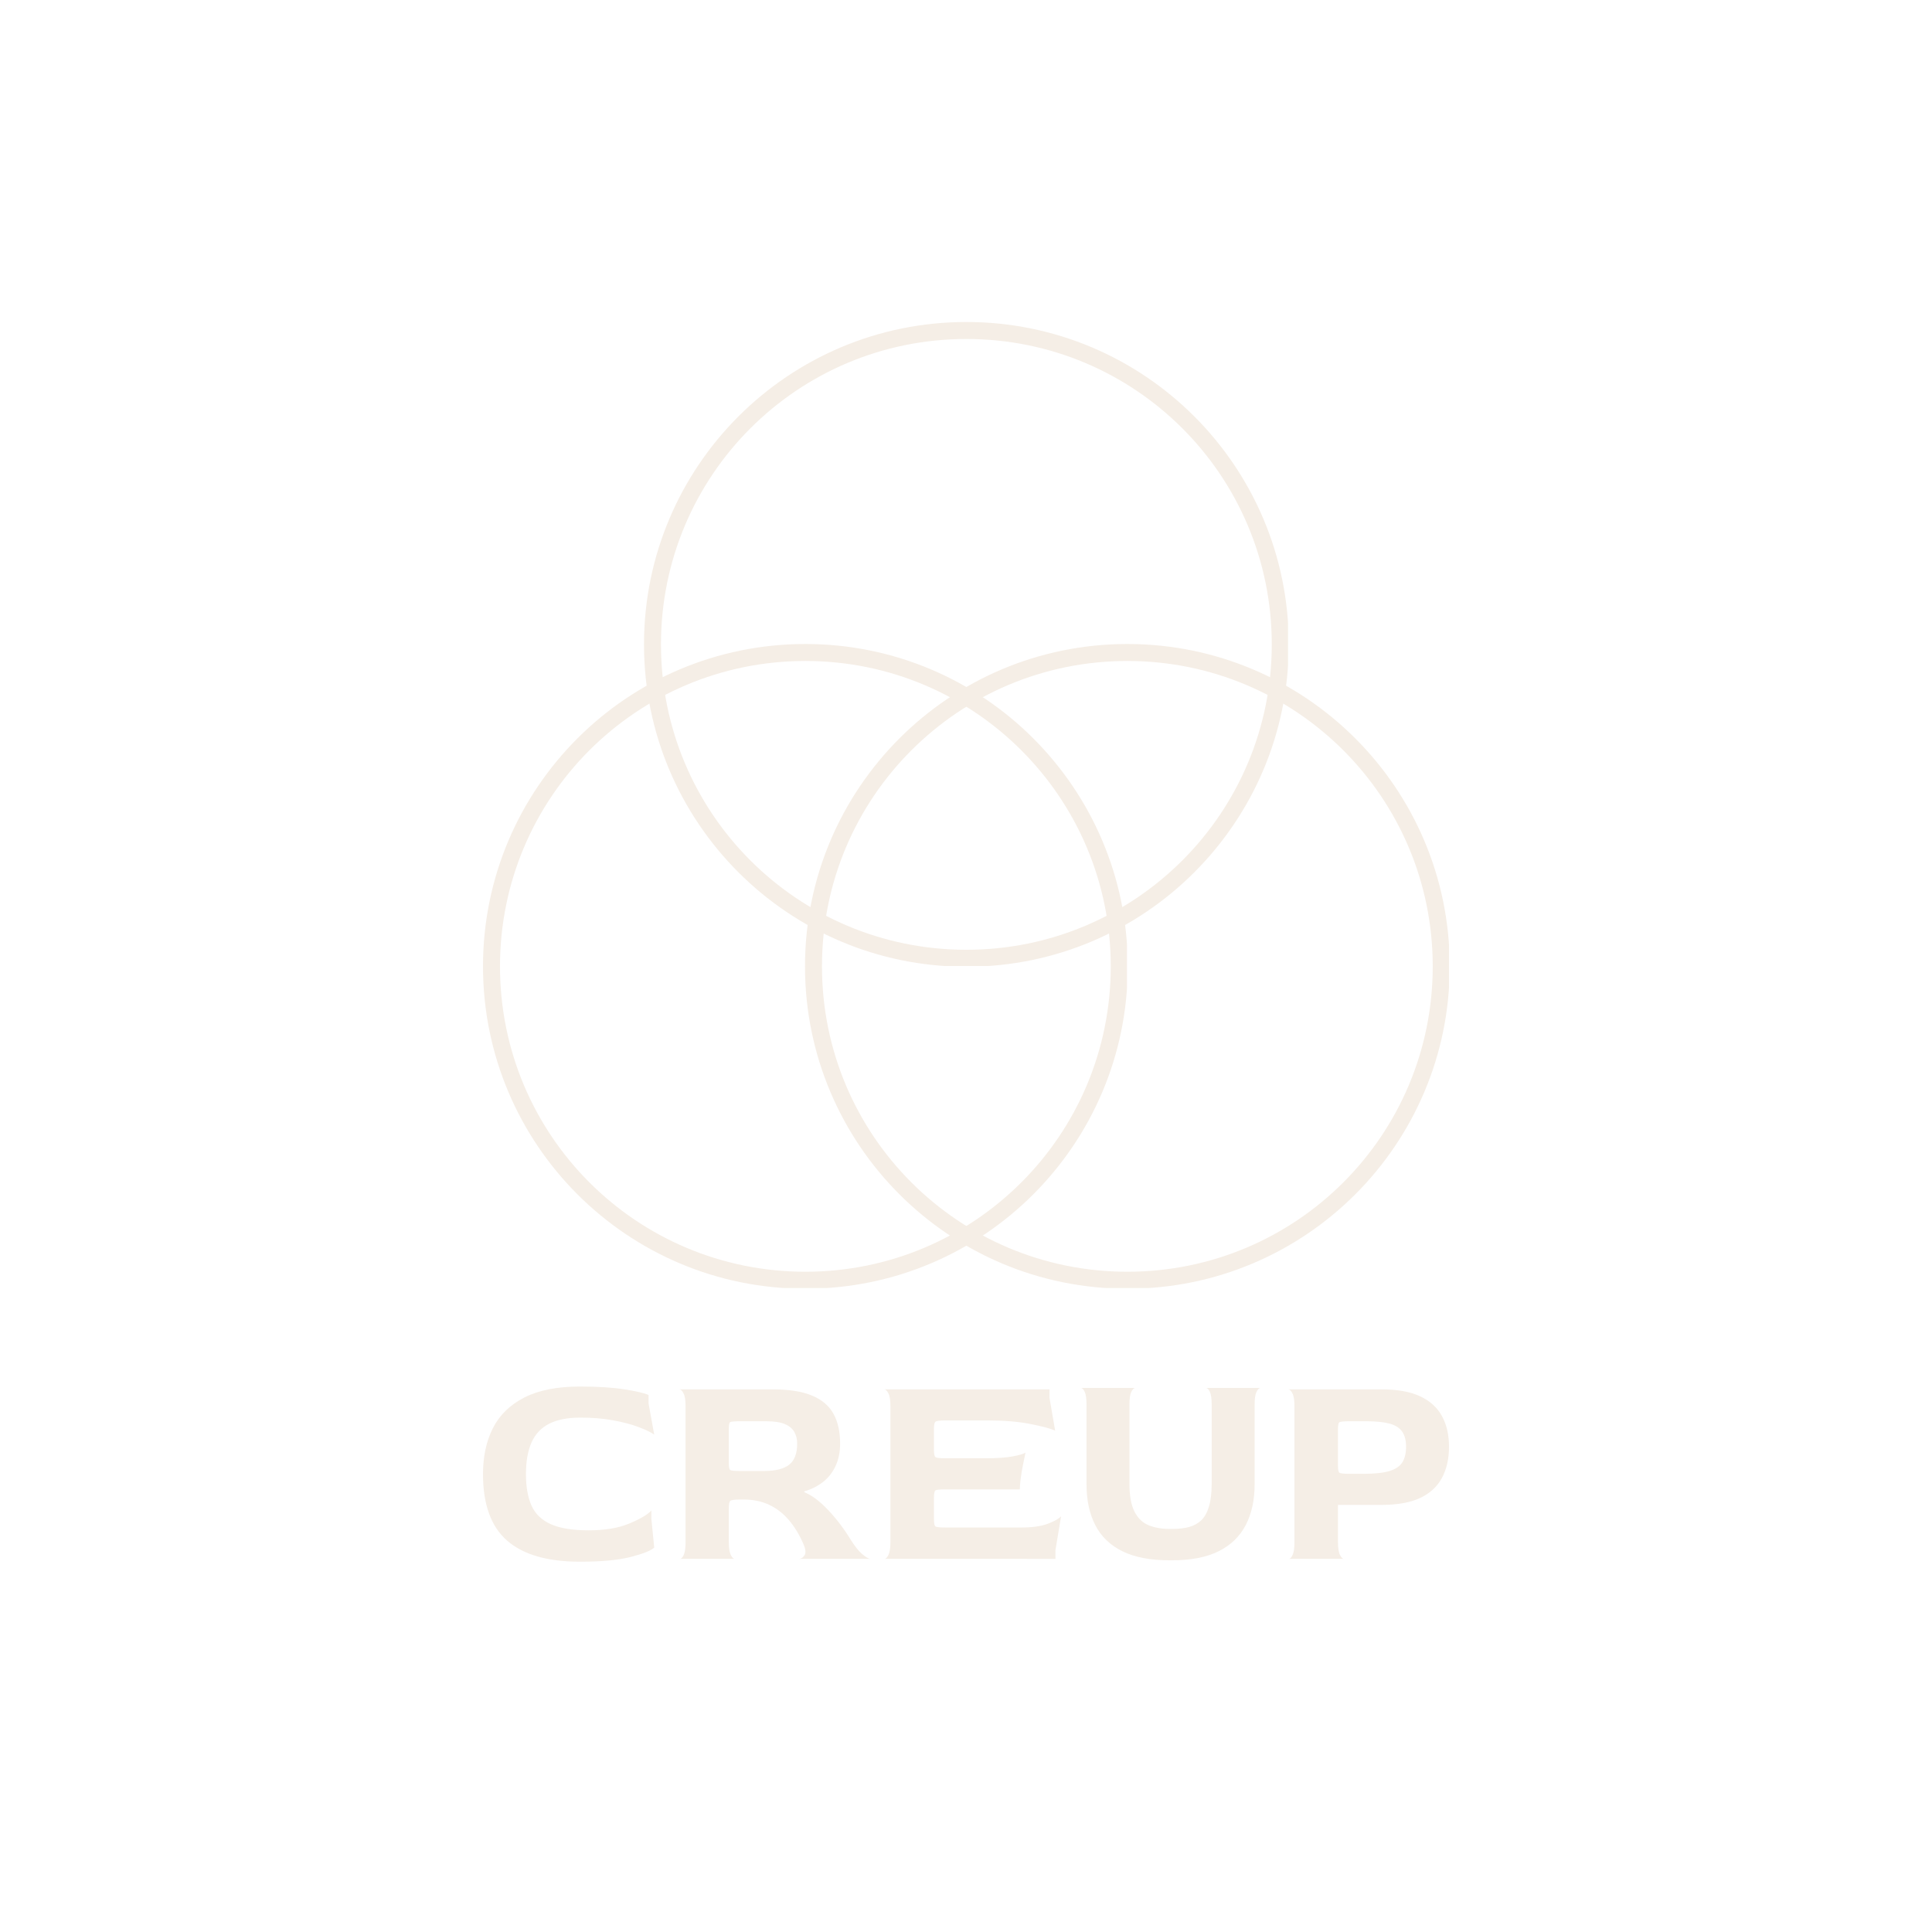
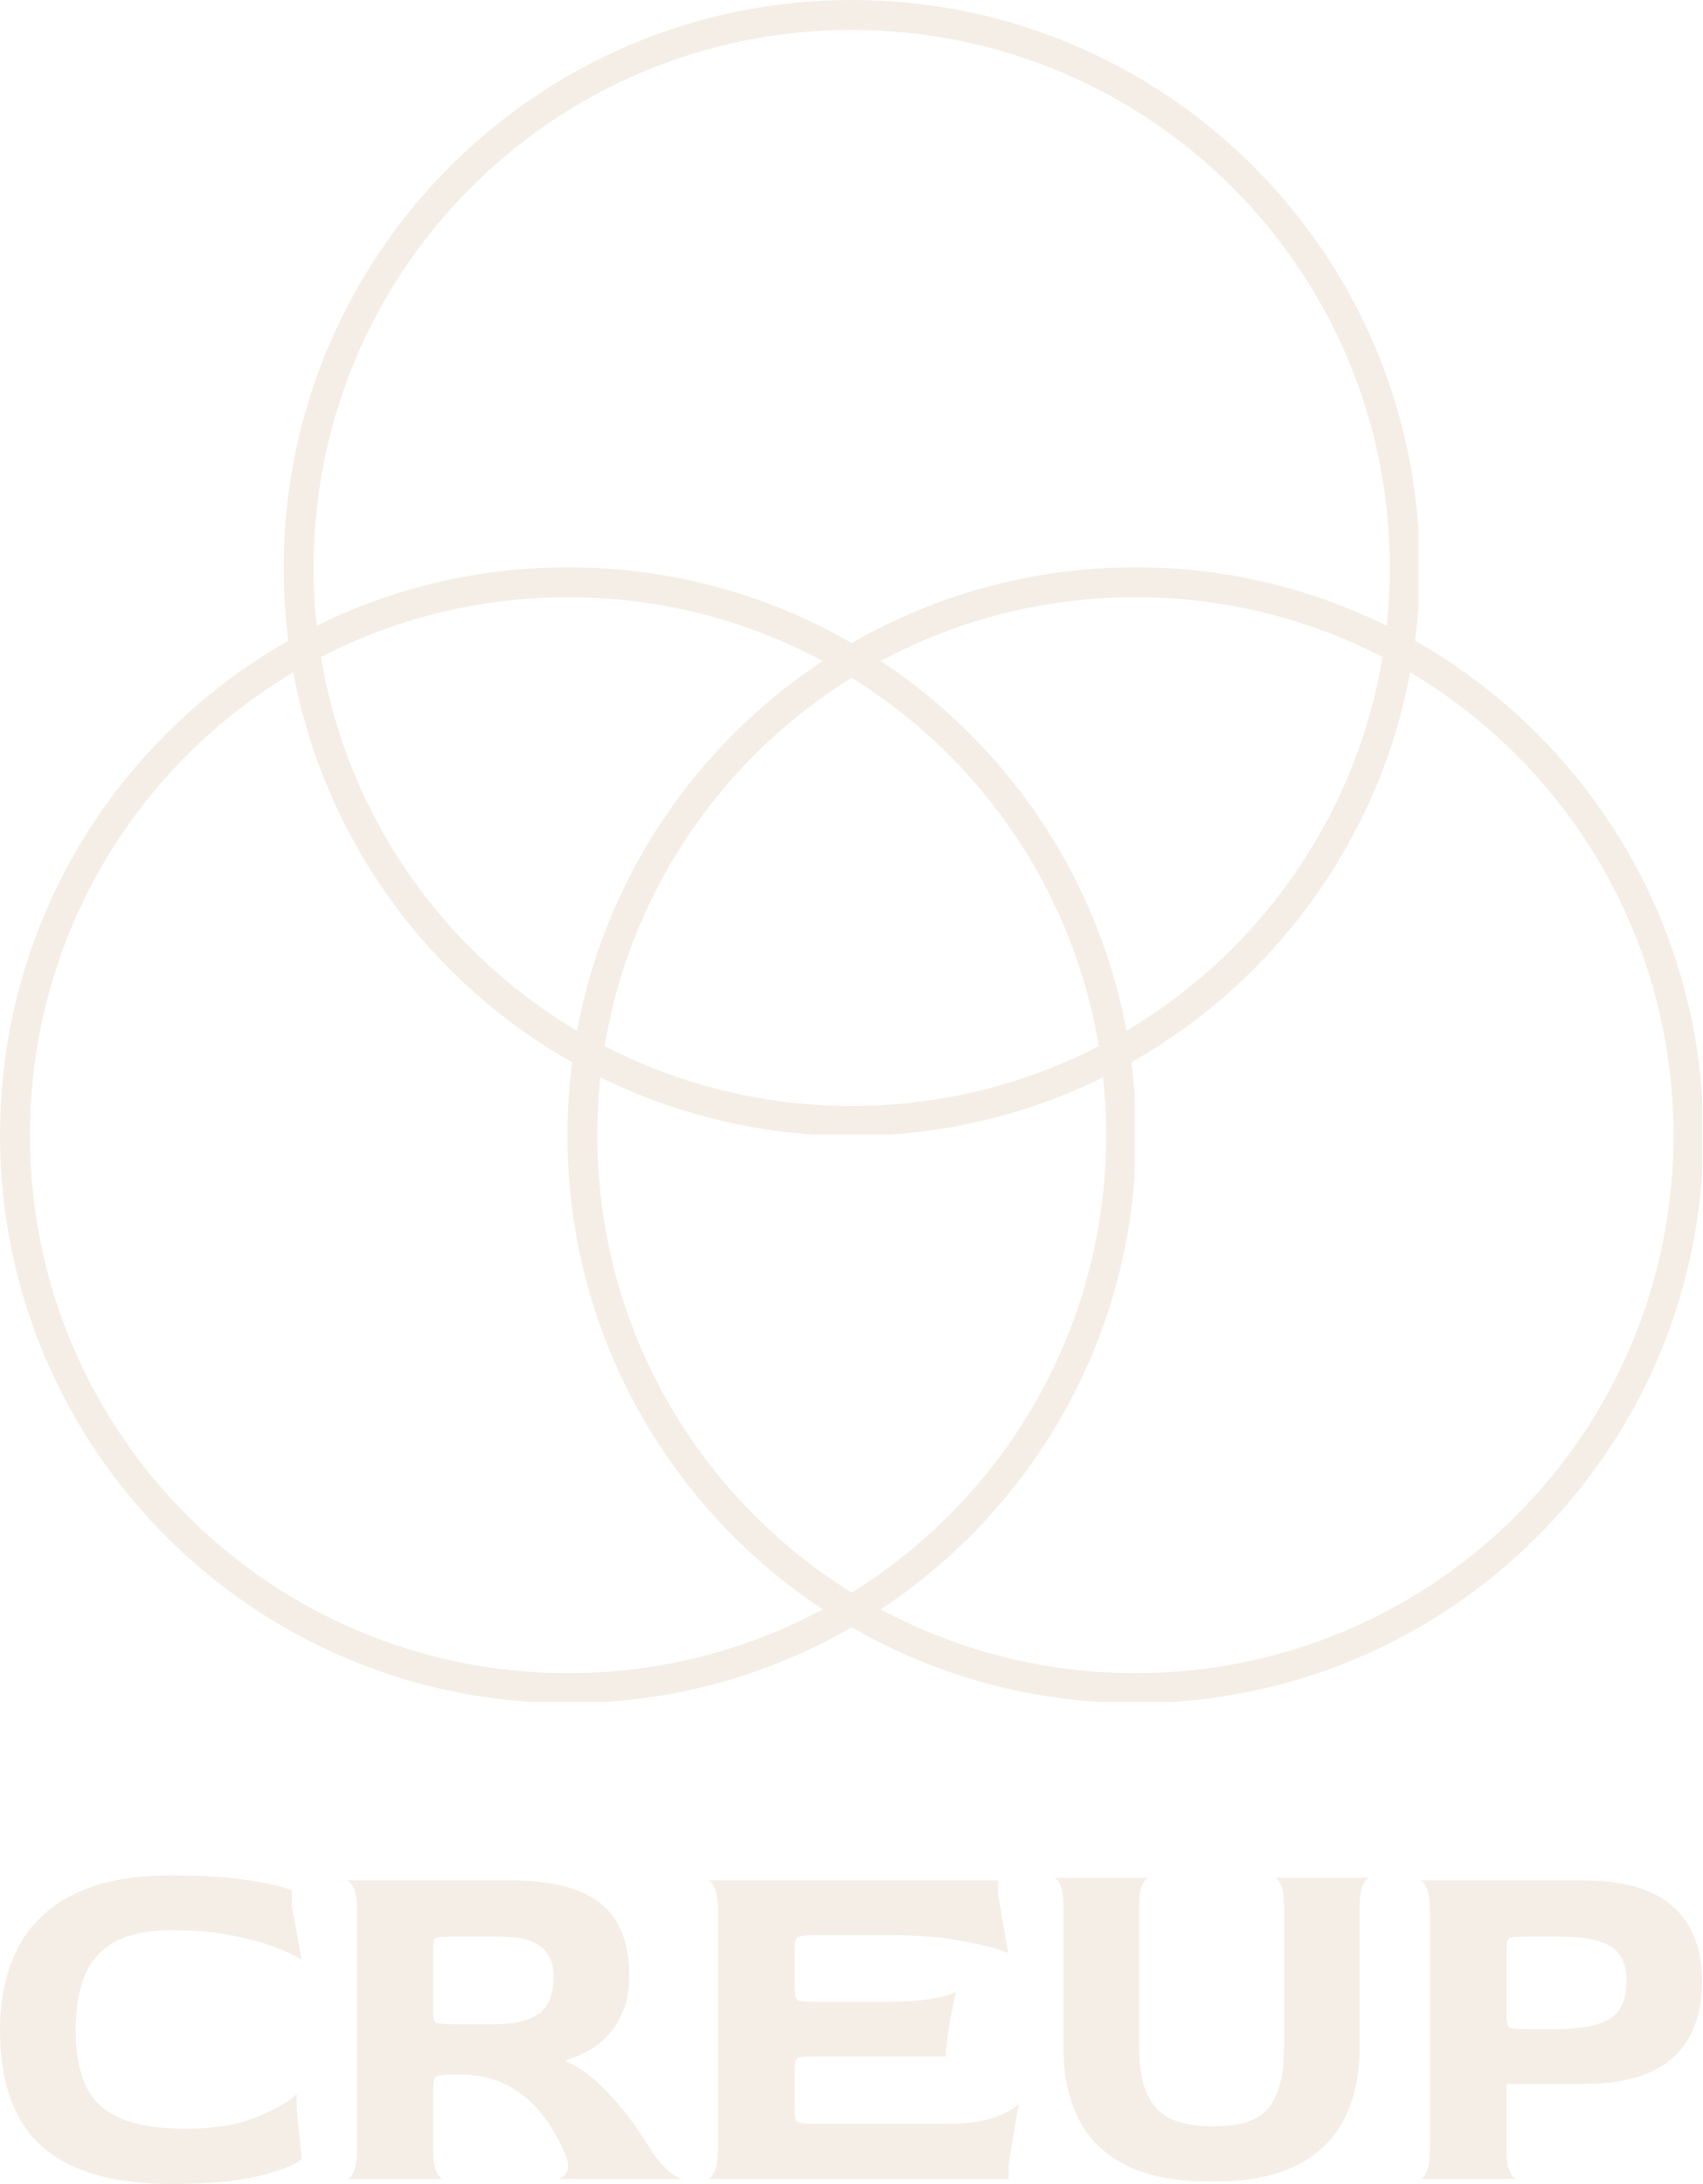
- <svg xmlns="http://www.w3.org/2000/svg" width="1080" height="1080" version="1.0" viewBox="0 0 810 810" zoomAndPan="magnify">
+ <svg xmlns="http://www.w3.org/2000/svg" width="540.01" height="693" version="1.0" viewBox="0 0 405.01 519.75" zoomAndPan="magnify">
  <defs>
    <clipPath id="33afb54860">
      <path d="m270 135h270v270h-270z" />
    </clipPath>
    <clipPath id="b9d77efe7b">
      <path d="m405.16 135c-74.648 0-135.16 60.516-135.16 135.16 0 74.637 60.516 135.15 135.16 135.15 74.637 0 135.15-60.516 135.15-135.15 0-74.648-60.516-135.16-135.15-135.16z" />
    </clipPath>
    <clipPath id="1f53a21347">
      <path d="m202.5 270h270v270h-270z" />
    </clipPath>
    <clipPath id="19f4590c65">
      <path d="m337.65 270c-74.645 0-135.15 60.508-135.15 135.15 0 74.648 60.508 135.16 135.15 135.16 74.637 0 135.16-60.508 135.16-135.16 0-74.645-60.52-135.15-135.16-135.15z" />
    </clipPath>
    <clipPath id="2365308190">
      <path d="m337.5 270h270v270h-270z" />
    </clipPath>
    <clipPath id="ee47210db3">
      <path d="m472.65 270c-74.637 0-135.15 60.508-135.15 135.15 0 74.648 60.516 135.16 135.15 135.16 74.645 0 135.15-60.508 135.15-135.16 0-74.645-60.508-135.15-135.15-135.15z" />
    </clipPath>
  </defs>
-   <g clip-path="url(#33afb54860)">
+   <g transform="translate(-202.5 -135)" clip-path="url(#33afb54860)">
    <g clip-path="url(#b9d77efe7b)">
-       <path transform="matrix(2.1951 0 0 2.1951 270 135.01)" d="m61.572-3.246c-35.76 0-64.818 29.058-64.818 64.812 0 35.76 29.059 64.82 64.818 64.82 35.755 0 64.814-29.061 64.814-64.82 0-35.755-29.06-64.812-64.814-64.812zm0 6.486c32.248 0 58.328 26.078 58.328 58.326 0 32.254-26.08 58.332-58.328 58.332-32.254 0-58.33-26.078-58.33-58.332 0-32.248 26.076-58.326 58.33-58.326z" fill="#f5eee6" stop-color="#000000" />
+       <path transform="matrix(2.1951,0,0,2.1951,270,135.01)" d="m61.572-3.246c-35.76 0-64.818 29.058-64.818 64.812 0 35.76 29.059 64.82 64.818 64.82 35.755 0 64.814-29.061 64.814-64.82 0-35.755-29.06-64.812-64.814-64.812zm0 6.486c32.248 0 58.328 26.078 58.328 58.326 0 32.254-26.08 58.332-58.328 58.332-32.254 0-58.33-26.078-58.33-58.332 0-32.248 26.076-58.326 58.33-58.326z" fill="#f5eee6" stop-color="#000000" />
    </g>
  </g>
-   <g clip-path="url(#1f53a21347)">
+   <g transform="translate(-202.5 -135)" clip-path="url(#1f53a21347)">
    <g clip-path="url(#19f4590c65)">
-       <path transform="matrix(2.1951 0 0 2.1951 202.5 270)" d="m61.572-3.244c-35.759 0-64.814 29.057-64.814 64.814 0 35.758 29.055 64.812 64.814 64.812 35.754 0 64.813-29.054 64.813-64.812 0-35.758-29.058-64.814-64.813-64.814zm0 6.486c32.248 0 58.326 26.076 58.326 58.328 0 32.252-26.078 58.326-58.326 58.326-32.254 0-58.326-26.074-58.326-58.326 0-32.252 26.072-58.328 58.326-58.328z" fill="#f5eee6" stop-color="#000000" />
+       <path transform="matrix(2.1951,0,0,2.1951,202.5,270)" d="m61.572-3.244c-35.759 0-64.814 29.057-64.814 64.814 0 35.758 29.055 64.812 64.814 64.812 35.754 0 64.813-29.054 64.813-64.812s-29.058-64.814-64.813-64.814zm0 6.486c32.248 0 58.326 26.076 58.326 58.328s-26.078 58.326-58.326 58.326c-32.254 0-58.326-26.074-58.326-58.326s26.072-58.328 58.326-58.328z" fill="#f5eee6" stop-color="#000000" />
    </g>
  </g>
-   <g clip-path="url(#2365308190)">
+   <g transform="translate(-202.5 -135)" clip-path="url(#2365308190)">
    <g clip-path="url(#ee47210db3)">
-       <path transform="matrix(2.1951 0 0 2.1951 337.5 270)" d="m61.568-3.244c-35.754 0-64.814 29.056-64.814 64.814 1e-7 35.758 29.06 64.812 64.814 64.812 35.759 0 64.813-29.055 64.813-64.812 0-35.758-29.053-64.814-64.813-64.814zm0 6.486c32.254 0 58.326 26.076 58.326 58.328 0 32.252-26.072 58.326-58.326 58.326-32.248 0-58.326-26.074-58.326-58.326 0-32.252 26.078-58.328 58.326-58.328z" fill="#f5eee6" stop-color="#000000" />
+       <path transform="matrix(2.1951,0,0,2.1951,337.5,270)" d="m61.568-3.244c-35.754 0-64.814 29.056-64.814 64.814 1e-7 35.758 29.06 64.812 64.814 64.812 35.759 0 64.813-29.055 64.813-64.812 0-35.758-29.053-64.814-64.813-64.814zm0 6.486c32.254 0 58.326 26.076 58.326 58.328s-26.072 58.326-58.326 58.326c-32.248 0-58.326-26.074-58.326-58.326s26.078-58.328 58.326-58.328z" fill="#f5eee6" stop-color="#000000" />
    </g>
  </g>
-   <g fill="#f5eee6">
+   <g transform="translate(-202.5 -135)" fill="#f5eee6">
    <path d="m243.13 654.75c-13.582 0-23.75-2.938-30.504-8.816-6.754-5.887-10.129-15.188-10.129-27.902 0-7.348 1.379-13.762 4.141-19.246 2.766-5.488 7.152-9.777 13.152-12.855 6.008-3.082 13.785-4.621 23.34-4.621 7.504 0 13.746 0.398 18.719 1.188 4.973 0.785 8.328 1.57 10.062 2.359v3.562l2.371 13.027c-1.5-1.027-3.731-2.094-6.695-3.195-2.961-1.109-6.492-2.035-10.598-2.785-4.106-0.75-8.648-1.129-13.621-1.129-5.453 0-9.855 0.875-13.207 2.613-3.356 1.734-5.805 4.356-7.348 7.871-1.539 3.512-2.305 7.918-2.305 13.211s0.766 9.676 2.305 13.152c1.543 3.465 4.227 6.074 8.055 7.812 3.832 1.734 9.141 2.602 15.934 2.602 6.789 0 12.457-0.949 16.996-2.84 4.543-1.895 7.641-3.711 9.297-5.453v3.559l1.188 11.965c-1.34 1.266-4.598 2.566-9.777 3.914-5.172 1.336-12.297 2.008-21.375 2.008z" />
    <path d="m285.07 653.56c0.547 0 1.074-0.551 1.586-1.652 0.516-1.109 0.773-2.926 0.773-5.453v-56.855c0-2.531-0.277-4.328-0.832-5.394-0.547-1.062-1.102-1.633-1.652-1.711h38.852c6.949 0 12.496 0.867 16.645 2.602 4.144 1.734 7.144 4.281 9 7.641 1.852 3.356 2.781 7.519 2.781 12.492 0 3.559-0.648 6.719-1.949 9.48-1.301 2.758-3.102 5.012-5.394 6.754-2.293 1.73-4.856 2.996-7.691 3.785v0.355c3.156 1.27 6.473 3.738 9.949 7.414 3.473 3.668 6.594 7.75 9.355 12.25 1.816 2.922 3.473 5.016 4.973 6.285 1.504 1.266 2.648 1.934 3.434 2.008h-29.844c0.941-0.074 1.711-0.605 2.305-1.598 0.594-0.984 0.379-2.625-0.648-4.914-1.66-3.793-3.676-7.074-6.047-9.836-2.367-2.758-5.106-4.867-8.223-6.328-3.121-1.469-6.695-2.203-10.723-2.203h-1.301c-2.453 0-3.875 0.199-4.269 0.594-0.395 0.395-0.59 1.387-0.59 2.965v14.215c0 2.527 0.273 4.344 0.82 5.453 0.551 1.102 1.109 1.652 1.664 1.652zm25.348-36.832h9.707c4.973 0 8.566-0.891 10.777-2.672 2.215-1.777 3.32-4.723 3.32-8.828 0-1.816-0.395-3.434-1.188-4.848-0.789-1.422-2.113-2.527-3.969-3.32-1.855-0.789-4.441-1.188-7.758-1.188h-10.891c-2.453 0-3.875 0.121-4.269 0.355-0.395 0.238-0.59 1.145-0.59 2.727v14.566c0 1.582 0.195 2.516 0.59 2.797 0.395 0.273 1.816 0.41 4.269 0.41z" />
    <path d="m370.83 653.56c0.555 0 1.105-0.551 1.652-1.652 0.555-1.109 0.836-2.926 0.836-5.453v-56.855c0-2.531-0.281-4.328-0.836-5.394-0.547-1.062-1.098-1.633-1.652-1.711h69.172v3.547l2.375 13.746c-1.973-0.871-5.449-1.801-10.426-2.781-4.973-0.988-10.977-1.484-18-1.484h-17.535c-2.367 0-3.769 0.18-4.207 0.535-0.434 0.352-0.652 1.355-0.652 3.012v8.773c0 1.734 0.219 2.758 0.652 3.078 0.438 0.316 1.805 0.469 4.094 0.469h17.055c4.574 0 8.27-0.254 11.074-0.766 2.809-0.516 4.644-1.047 5.512-1.594-0.32 1.5-0.68 3.234-1.074 5.211-0.395 1.973-0.711 3.863-0.945 5.68-0.238 1.82-0.355 3.32-0.355 4.508h-31.266c-2.289 0-3.656 0.137-4.094 0.41-0.434 0.273-0.652 1.32-0.652 3.137v8.762c0 1.82 0.195 2.887 0.594 3.203 0.395 0.316 1.781 0.469 4.152 0.469h31.973c4.586 0 8.277-0.531 11.078-1.598 2.805-1.062 4.644-2.109 5.512-3.137l-2.363 14.215v3.672z" />
    <path d="m490.23 654.16c-7.973 0-14.523-1.258-19.656-3.785-5.133-2.535-8.926-6.188-11.375-10.965-2.449-4.773-3.672-10.477-3.672-17.109v-33.414c0-2.523-0.258-4.316-0.773-5.383-0.512-1.062-1.047-1.598-1.598-1.598h22.746c-0.559 0.078-1.094 0.629-1.609 1.656-0.512 1.027-0.766 2.801-0.766 5.324v33.176c0 5.051 0.711 8.957 2.133 11.727 1.422 2.758 3.394 4.652 5.922 5.68 2.531 1.027 5.457 1.539 8.773 1.539h1.301c2.606 0 4.914-0.273 6.922-0.82 2.016-0.555 3.715-1.5 5.102-2.84 1.383-1.348 2.445-3.262 3.191-5.75 0.754-2.488 1.129-5.664 1.129-9.535v-33.176c0-2.523-0.258-4.316-0.773-5.383-0.512-1.062-1.043-1.598-1.598-1.598h22.746c-0.555 0.078-1.094 0.648-1.609 1.711-0.512 1.066-0.762 2.863-0.762 5.398v33.285c0 6.633-1.246 12.336-3.731 17.109-2.488 4.777-6.281 8.43-11.375 10.965-5.086 2.527-11.582 3.785-19.484 3.785z" />
    <path d="m540.35 653.56c0.547 0 1.074-0.551 1.586-1.652 0.516-1.109 0.773-2.926 0.773-5.453v-56.855c0-2.531-0.277-4.328-0.832-5.394-0.547-1.062-1.102-1.633-1.652-1.711h38.852c6.715 0 12.145 0.965 16.289 2.898 4.144 1.934 7.199 4.695 9.172 8.293 1.977 3.59 2.965 7.875 2.965 12.855 0 5.051-0.988 9.41-2.965 13.082-1.973 3.676-5.027 6.481-9.172 8.422-4.144 1.934-9.574 2.894-16.289 2.894h-18.125v15.516c0 2.527 0.273 4.344 0.832 5.453 0.551 1.102 1.105 1.652 1.652 1.652zm25.461-35.66h5.918c4.66 0 8.273-0.391 10.84-1.172 2.566-0.793 4.367-2.016 5.394-3.676 1.027-1.656 1.539-3.824 1.539-6.512 0-2.606-0.531-4.699-1.598-6.273-1.066-1.582-2.801-2.707-5.211-3.379-2.414-0.676-5.672-1.016-9.777-1.016h-7.106c-2.449 0-3.875 0.145-4.269 0.422-0.395 0.277-0.59 1.199-0.59 2.773v15.527c0 1.574 0.195 2.519 0.59 2.84 0.395 0.312 1.82 0.465 4.269 0.465z" />
  </g>
</svg>
